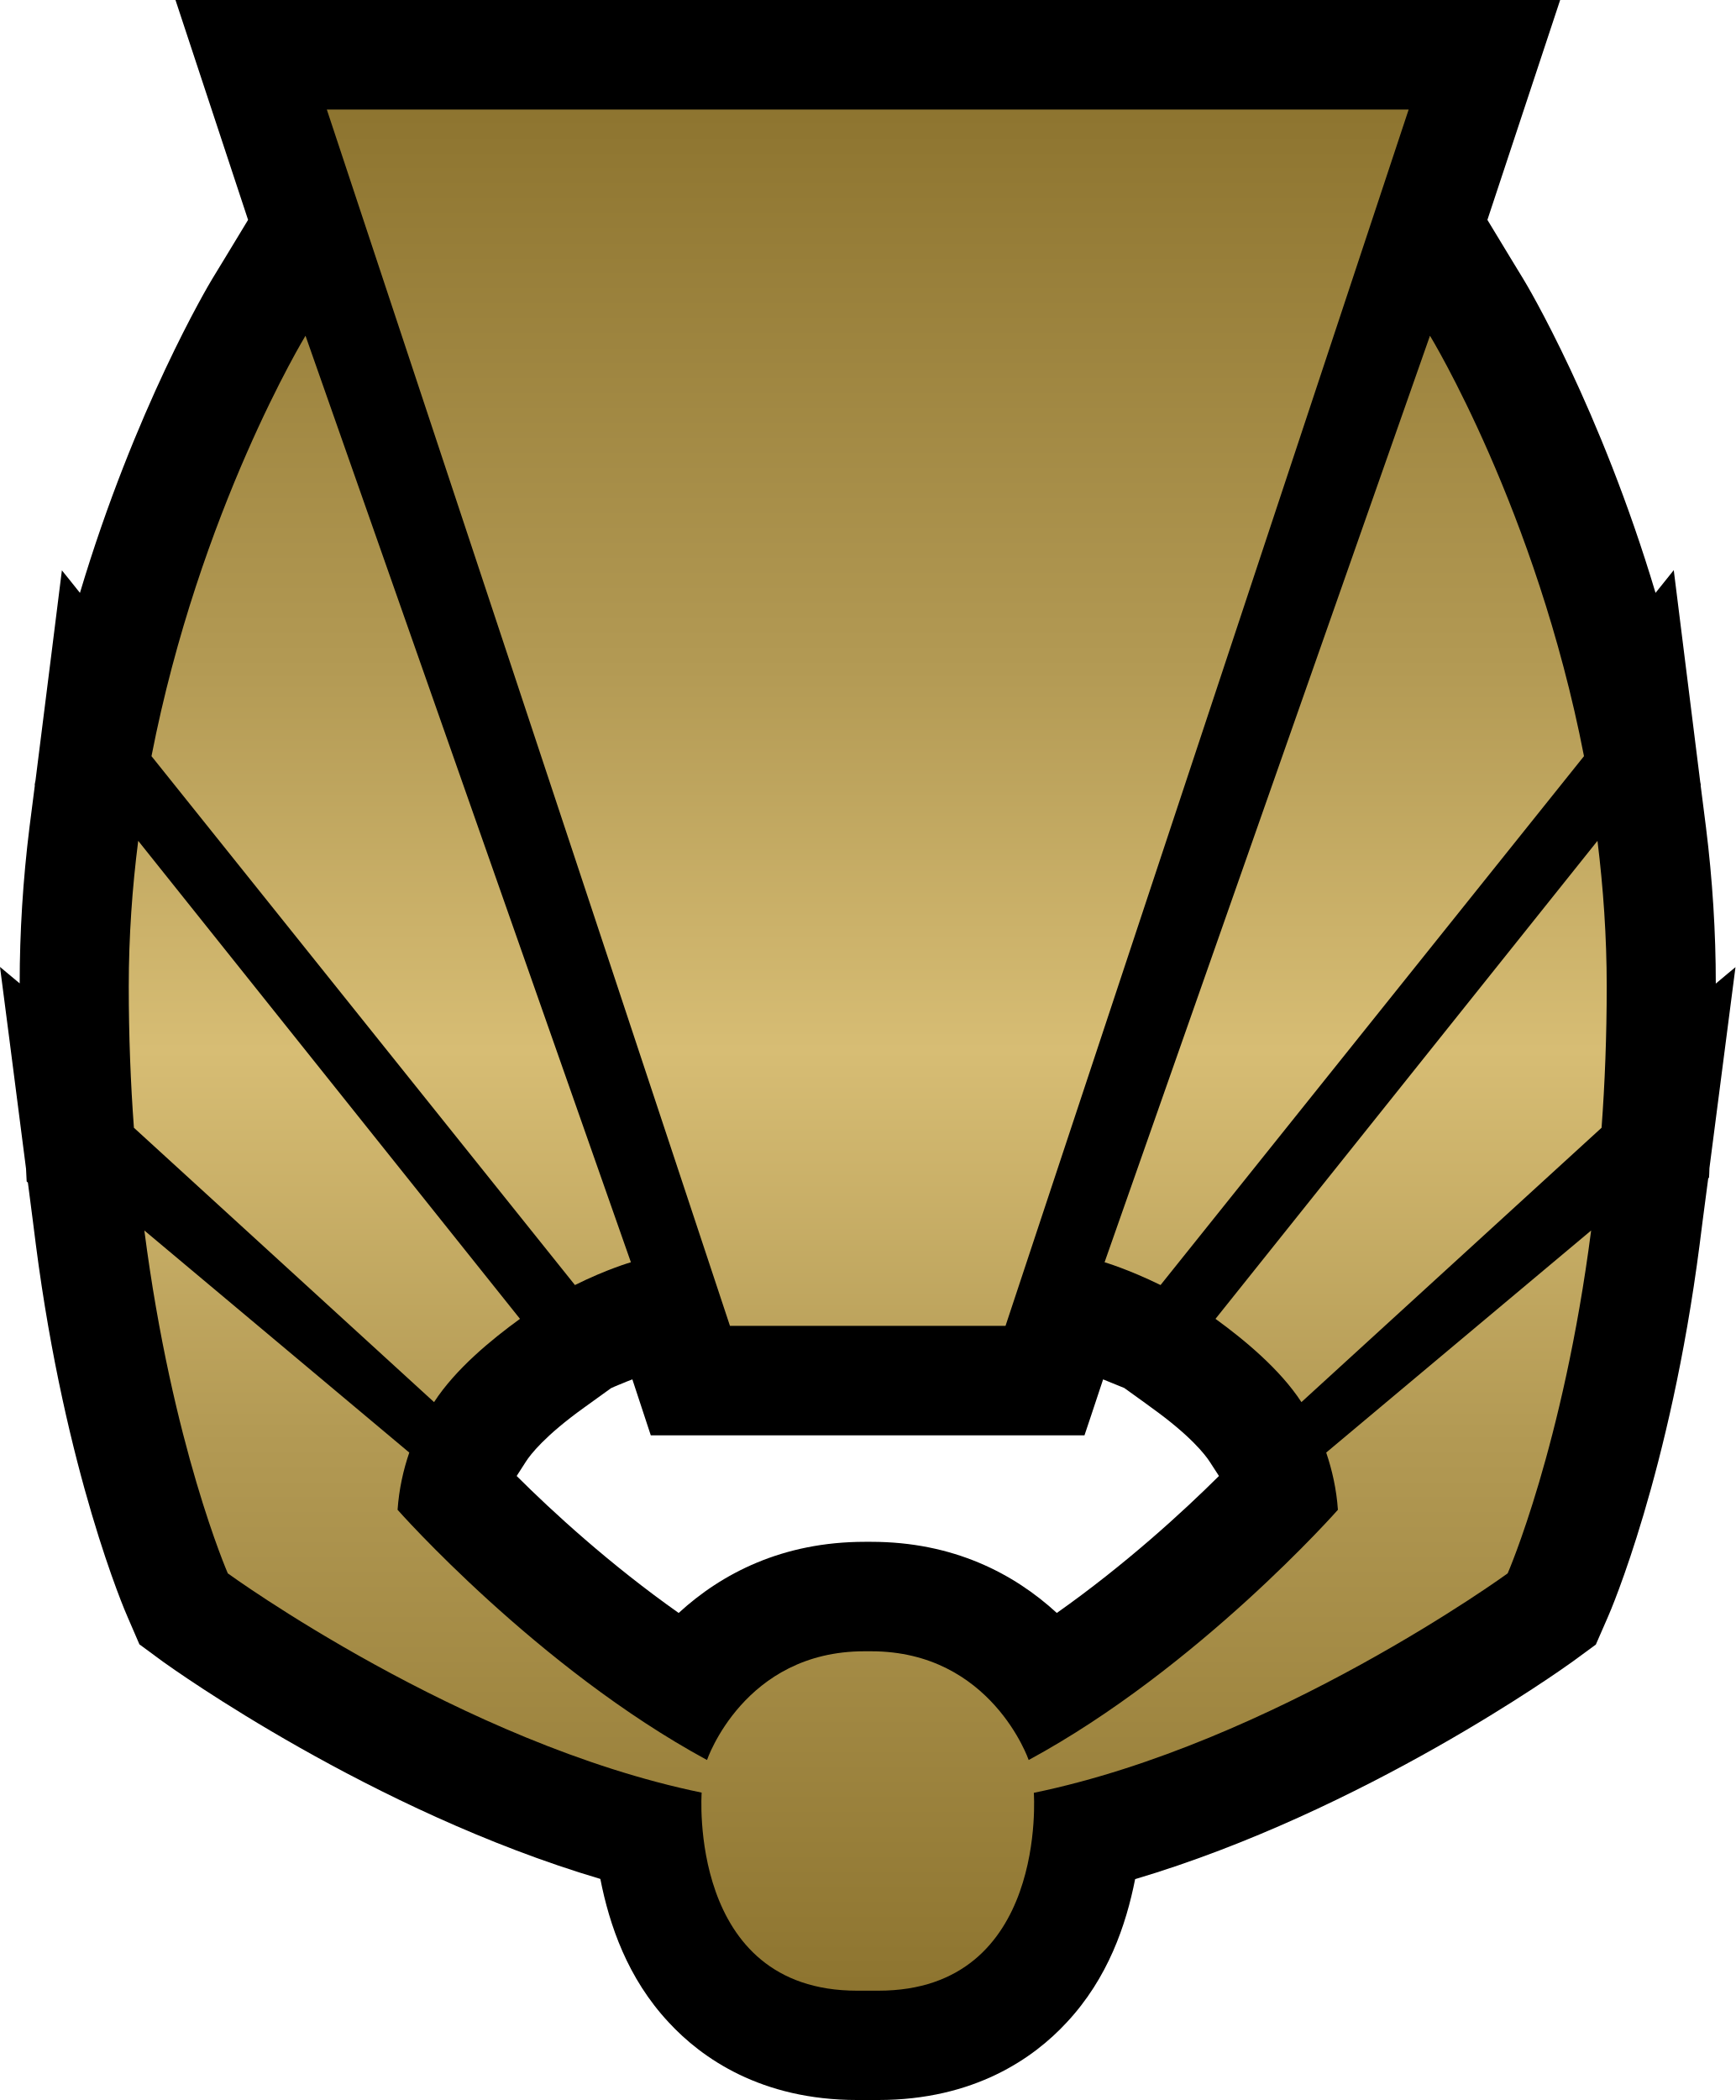
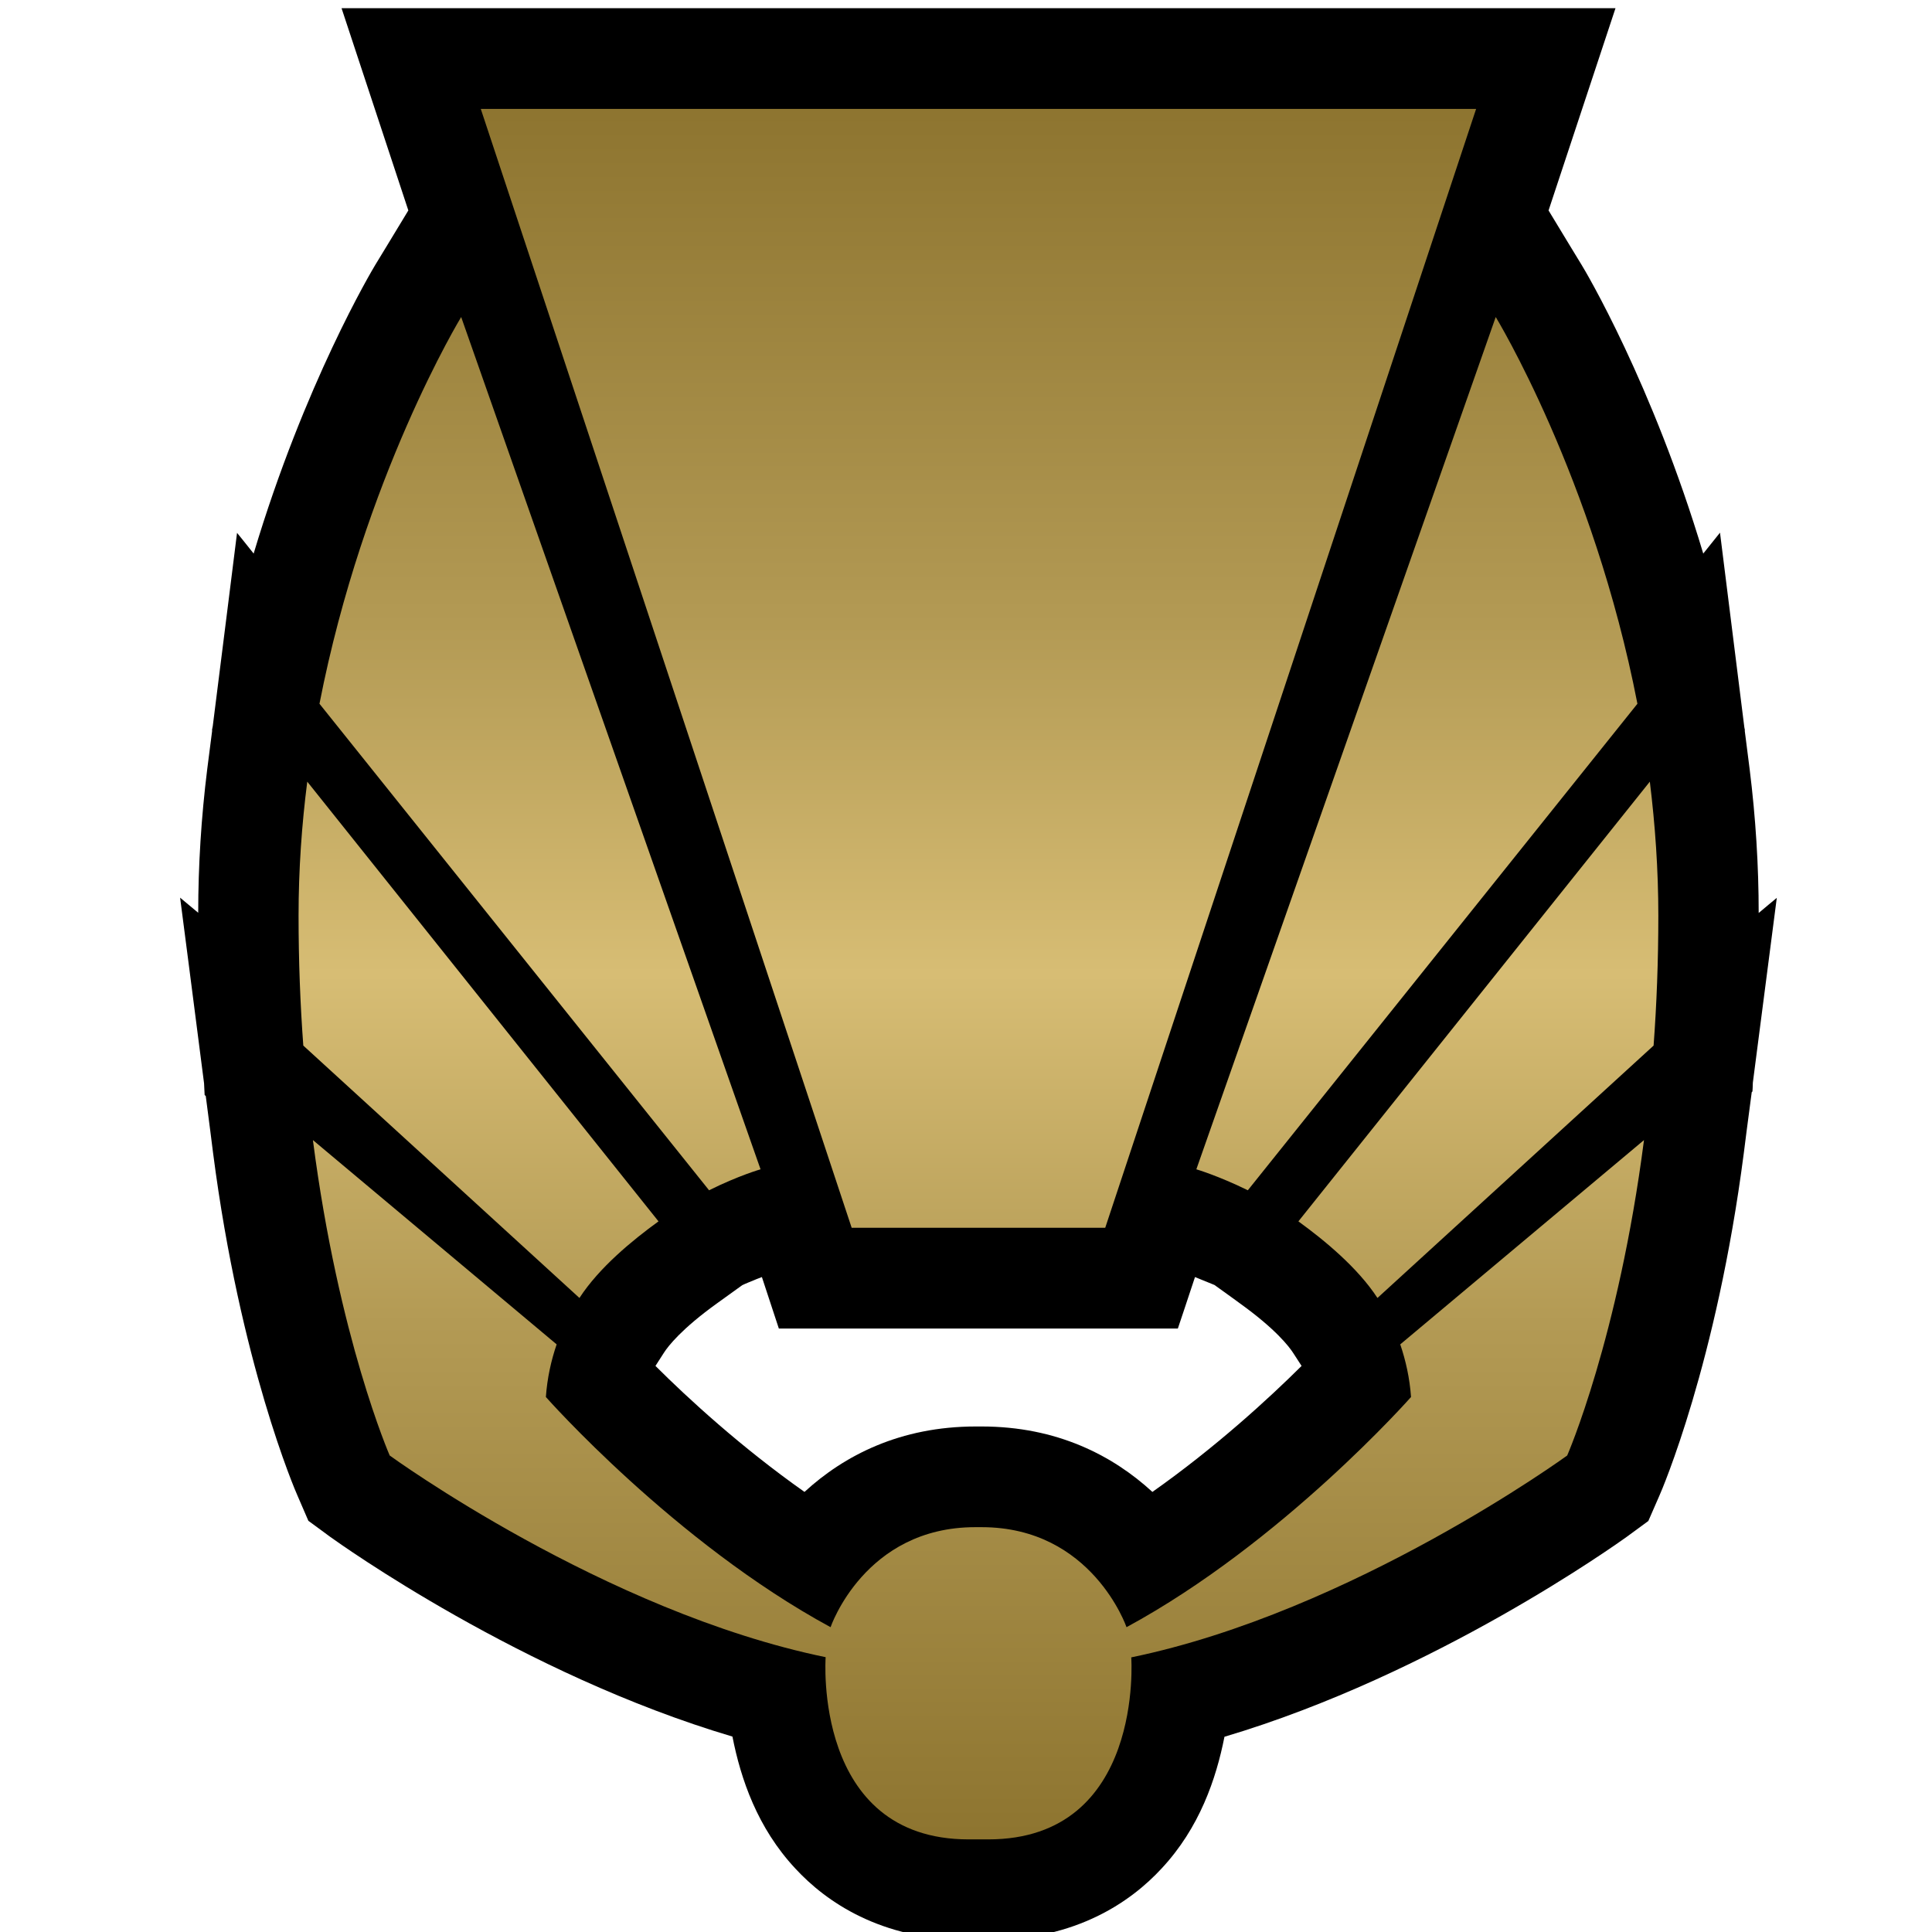
- <svg xmlns="http://www.w3.org/2000/svg" version="1.1" width="600" height="725.907" id="svg4498">
+ <svg xmlns="http://www.w3.org/2000/svg" version="1.1" width="726" height="726" id="svg4498">
  <defs id="defs4500">
    <linearGradient x1="0" y1="0" x2="1" y2="0" id="linearGradient316" gradientUnits="userSpaceOnUse" gradientTransform="matrix(0,35.83203,35.83203,0,483,465.8052)" spreadMethod="pad">
      <stop id="stop318" style="stop-color:#8d742f;stop-opacity:1" offset="0" />
      <stop id="stop320" style="stop-color:#b39a54;stop-opacity:1" offset="0.3" />
      <stop id="stop322" style="stop-color:#d7bd74;stop-opacity:1" offset="0.5" />
      <stop id="stop324" style="stop-color:#b39a54;stop-opacity:1" offset="0.7" />
      <stop id="stop326" style="stop-color:#8d742f;stop-opacity:1" offset="1" />
    </linearGradient>
  </defs>
-   <path d="m 215.431,478.082 c 0,0 1.978,-0.854 3.194,-1.27 2.396,7.295 6.37,19.345 6.37,19.345 l 149.936,0 c 0,0 4.047,-12.05 6.442,-19.345 1.217,0.489 6.243,2.541 7.314,2.976 3.902,2.758 9.419,6.805 9.419,6.805 13.538,9.709 18.583,16.297 20.144,18.71 0,0 2.468,3.757 3.176,4.9 -12.25,12.177 -32.321,30.615 -56.058,47.347 -14.899,-13.683 -35.878,-24.59 -64.17,-24.59 l -2.196,0 c -28.419,0 -49.471,10.907 -64.37,24.59 -23.737,-16.732 -43.809,-35.17 -56.004,-47.347 0.726,-1.144 3.194,-4.972 3.194,-4.972 1.488,-2.341 6.533,-8.929 20.071,-18.638 0,0 5.517,-3.974 9.346,-6.733 0.997,-0.508 4.192,-1.778 4.192,-1.778 M 60.668,1e-5 c 0,0 24.118,72.954 25.098,76.002 -5.172,8.584 -12.395,20.416 -12.395,20.416 -1.289,2.123 -26.659,44.734 -45.732,108.523 -1.198,-1.561 -6.243,-7.785 -6.243,-7.785 0,0 -6.37,50.959 -9.128,72.663 -0.073,0.199 -0.29,1.543 -0.29,1.543 l 0.073,0.073 c -0.508,3.974 -1.851,14.464 -1.851,14.464 C 7.931,304.119 6.805,322.266 6.805,339.924 5.661,338.998 0,334.244 0,334.244 c 0,0 5.462,42.048 9.001,69.76 0.073,1.778 0.218,4.392 0.218,4.392 0,0 0.346,0.363 0.418,0.363 0.999,7.441 2.758,21.469 2.758,21.469 10.217,78.979 30.851,126.834 31.758,128.812 l 4.047,9.364 8.293,6.098 c 3.267,2.323 71.883,51.521 151.061,74.986 3.121,15.879 9.364,34.317 23.683,49.634 11.342,12.268 31.904,26.786 65.078,26.786 l 7.295,0 c 33.247,0 53.808,-14.518 65.15,-26.786 14.319,-15.317 20.561,-33.755 23.683,-49.561 79.178,-23.538 147.795,-72.736 151.061,-75.059 l 8.221,-6.025 4.12,-9.437 c 0.907,-1.978 21.541,-49.834 31.758,-128.812 0,0 1.833,-14.591 2.976,-22.884 0,0 0.273,-0.29 0.273,-0.29 0,0 0.145,-2.123 0.145,-3.267 C 594.61,376.074 600,334.317 600,334.317 c 0,0 -5.662,4.682 -6.805,5.68 0,-17.658 -1.125,-35.805 -3.394,-54.026 0,0 -1.343,-10.562 -1.851,-14.536 l 0.073,-0.073 c 0,0 -0.218,-0.98 -0.218,-1.125 -2.686,-21.342 -9.146,-73.153 -9.146,-73.153 0,0 -5.027,6.297 -6.297,7.858 -19.073,-63.789 -44.389,-106.4 -45.732,-108.523 0,0 -7.223,-11.832 -12.395,-20.416 C 515.214,72.954 539.387,0 539.387,0 L 60.669,0 z" id="path312" style="fill:#000000;fill-opacity:1;fill-rule:nonzero;stroke:none" />
-   <g transform="matrix(18.14768,0,0,-18.14768,-8465.329,9141.403)" id="g314">
-     <path d="m 472.695,501.637 7.68,-23.168 5.25,0 7.68,23.168 -20.61,0 z m 14.817,-21.957 c 0,0 0.453,-0.133 1.066,-0.434 l 0,0 8.067,10.074 c -0.911,4.692 -2.934,8.008 -2.934,8.008 l 0,0 -6.199,-17.648 z m -18.157,9.64 8.067,-10.074 c 0.613,0.305 1.066,0.434 1.066,0.434 l 0,0 -6.199,17.648 c 0,0 -2.019,-3.316 -2.934,-8.008 m 20.27,-10.718 c 0.539,-0.391 1.227,-0.957 1.637,-1.586 l 0,0 5.718,5.226 c 0.063,0.848 0.098,1.746 0.098,2.692 l 0,0 c 0,0.953 -0.066,1.878 -0.176,2.773 l 0,0 -7.277,-9.105 z m -20.703,6.332 c 0,-0.946 0.035,-1.844 0.098,-2.692 l 0,0 5.718,-5.226 c 0.41,0.632 1.098,1.195 1.637,1.586 l 0,0 -7.273,9.105 c -0.114,-0.891 -0.18,-1.82 -0.18,-2.773 m 22.812,-8.879 c 0.114,-0.336 0.196,-0.7 0.223,-1.09 l 0,0 c 0,0 -2.66,-3.016 -5.891,-4.766 l 0,0 c 0,0 -0.711,2.071 -3,2.071 l 0,0 -0.132,0 c -2.293,0 -2.996,-2.071 -2.996,-2.071 l 0,0 c -3.235,1.754 -5.895,4.766 -5.895,4.766 l 0,0 c 0.027,0.39 0.109,0.758 0.223,1.09 l 0,0 -5.047,4.23 c 0.531,-4.109 1.59,-6.531 1.59,-6.531 l 0,0 c 0,0 4.445,-3.234 9.027,-4.176 l 0,0 c 0,0 -0.274,-3.773 2.961,-3.773 l 0,0 0.406,0 c 3.235,0 2.961,3.769 2.961,3.769 l 0,0 c 4.582,0.946 9.027,4.18 9.027,4.18 l 0,0 c 0,0 1.059,2.422 1.59,6.531 l 0,0 -5.047,-4.23 z" id="path328" style="fill:url(#linearGradient316);fill-opacity:1;fill-rule:nonzero;stroke:none" />
+   <path d="m 283.109,481.159 c 0,0 1.978,-0.854 3.194,-1.27 2.396,7.295 6.37,19.345 6.37,19.345 h 149.936 c 0,0 4.047,-12.05 6.442,-19.345 1.217,0.489 6.243,2.541 7.314,2.976 3.902,2.758 9.419,6.805 9.419,6.805 13.538,9.709 18.583,16.297 20.144,18.71 0,0 2.468,3.757 3.176,4.9 -12.25,12.177 -32.321,30.615 -56.058,47.347 -14.899,-13.683 -35.878,-24.59 -64.17,-24.59 h -2.196 c -28.419,0 -49.471,10.907 -64.37,24.59 -23.737,-16.732 -43.809,-35.17 -56.004,-47.347 0.726,-1.144 3.194,-4.972 3.194,-4.972 1.488,-2.341 6.533,-8.929 20.071,-18.638 0,0 5.517,-3.974 9.346,-6.733 0.997,-0.508 4.192,-1.778 4.192,-1.778 M 128.346,3.076 c 0,0 24.118,72.954 25.098,76.002 -5.172,8.584 -12.395,20.416 -12.395,20.416 -1.289,2.123 -26.659,44.734 -45.732,108.523 -1.198,-1.561 -6.243,-7.785 -6.243,-7.785 0,0 -6.37,50.959 -9.128,72.663 -0.073,0.199 -0.29,1.543 -0.29,1.543 l 0.073,0.073 c -0.508,3.974 -1.851,14.464 -1.851,14.464 -2.268,18.22 -3.394,36.368 -3.394,54.026 -1.144,-0.926 -6.805,-5.68 -6.805,-5.68 0,0 5.462,42.048 9.001,69.76 0.073,1.778 0.218,4.392 0.218,4.392 0,0 0.346,0.363 0.418,0.363 0.999,7.441 2.758,21.469 2.758,21.469 10.217,78.979 30.851,126.834 31.758,128.812 l 4.047,9.364 8.293,6.098 c 3.267,2.323 71.883,51.521 151.061,74.986 3.121,15.879 9.364,34.317 23.683,49.634 11.342,12.268 31.904,26.786 65.078,26.786 h 7.295 c 33.247,0 53.808,-14.518 65.15,-26.786 14.319,-15.317 20.561,-33.755 23.683,-49.561 79.178,-23.538 147.795,-72.736 151.061,-75.059 l 8.221,-6.025 4.12,-9.437 c 0.907,-1.978 21.541,-49.834 31.758,-128.812 0,0 1.833,-14.591 2.976,-22.884 0,0 0.273,-0.29 0.273,-0.29 0,0 0.145,-2.123 0.145,-3.267 3.611,-27.712 9.001,-69.469 9.001,-69.469 0,0 -5.662,4.682 -6.805,5.68 0,-17.658 -1.125,-35.805 -3.394,-54.026 0,0 -1.343,-10.562 -1.851,-14.536 l 0.073,-0.073 c 0,0 -0.218,-0.98 -0.218,-1.125 -2.686,-21.342 -9.146,-73.153 -9.146,-73.153 0,0 -5.027,6.297 -6.297,7.858 -19.073,-63.789 -44.389,-106.4 -45.732,-108.523 0,0 -7.223,-11.832 -12.395,-20.416 0.98,-3.049 25.153,-76.002 25.153,-76.002 H 128.347 Z" id="path312" style="fill:#000000;fill-opacity:1;fill-rule:nonzero;stroke:none" />
+   <g transform="matrix(18.14768,0,0,-18.14768,-8397.651,9144.479)" id="g314">
+     <path d="m 472.695,501.637 7.68,-23.168 h 5.25 l 7.68,23.168 z m 14.817,-21.957 c 0,0 0.453,-0.133 1.066,-0.434 v 0 l 8.067,10.074 c -0.911,4.692 -2.934,8.008 -2.934,8.008 v 0 z m -18.157,9.64 8.067,-10.074 c 0.613,0.305 1.066,0.434 1.066,0.434 v 0 l -6.199,17.648 c 0,0 -2.019,-3.316 -2.934,-8.008 m 20.27,-10.718 c 0.539,-0.391 1.227,-0.957 1.637,-1.586 v 0 l 5.718,5.226 c 0.063,0.848 0.098,1.746 0.098,2.692 v 0 c 0,0.953 -0.066,1.878 -0.176,2.773 v 0 z m -20.703,6.332 c 0,-0.946 0.035,-1.844 0.098,-2.692 v 0 l 5.718,-5.226 c 0.41,0.632 1.098,1.195 1.637,1.586 v 0 l -7.273,9.105 c -0.114,-0.891 -0.18,-1.82 -0.18,-2.773 m 22.812,-8.879 c 0.114,-0.336 0.196,-0.7 0.223,-1.09 v 0 c 0,0 -2.66,-3.016 -5.891,-4.766 v 0 c 0,0 -0.711,2.071 -3,2.071 v 0 h -0.132 c -2.293,0 -2.996,-2.071 -2.996,-2.071 v 0 c -3.235,1.754 -5.895,4.766 -5.895,4.766 v 0 c 0.027,0.39 0.109,0.758 0.223,1.09 v 0 l -5.047,4.23 c 0.531,-4.109 1.59,-6.531 1.59,-6.531 v 0 c 0,0 4.445,-3.234 9.027,-4.176 v 0 c 0,0 -0.274,-3.773 2.961,-3.773 v 0 h 0.406 c 3.235,0 2.961,3.769 2.961,3.769 v 0 c 4.582,0.946 9.027,4.18 9.027,4.18 v 0 c 0,0 1.059,2.422 1.59,6.531 v 0 z" id="path328" style="fill:url(#linearGradient316);fill-opacity:1;fill-rule:nonzero;stroke:none" />
  </g>
</svg>
